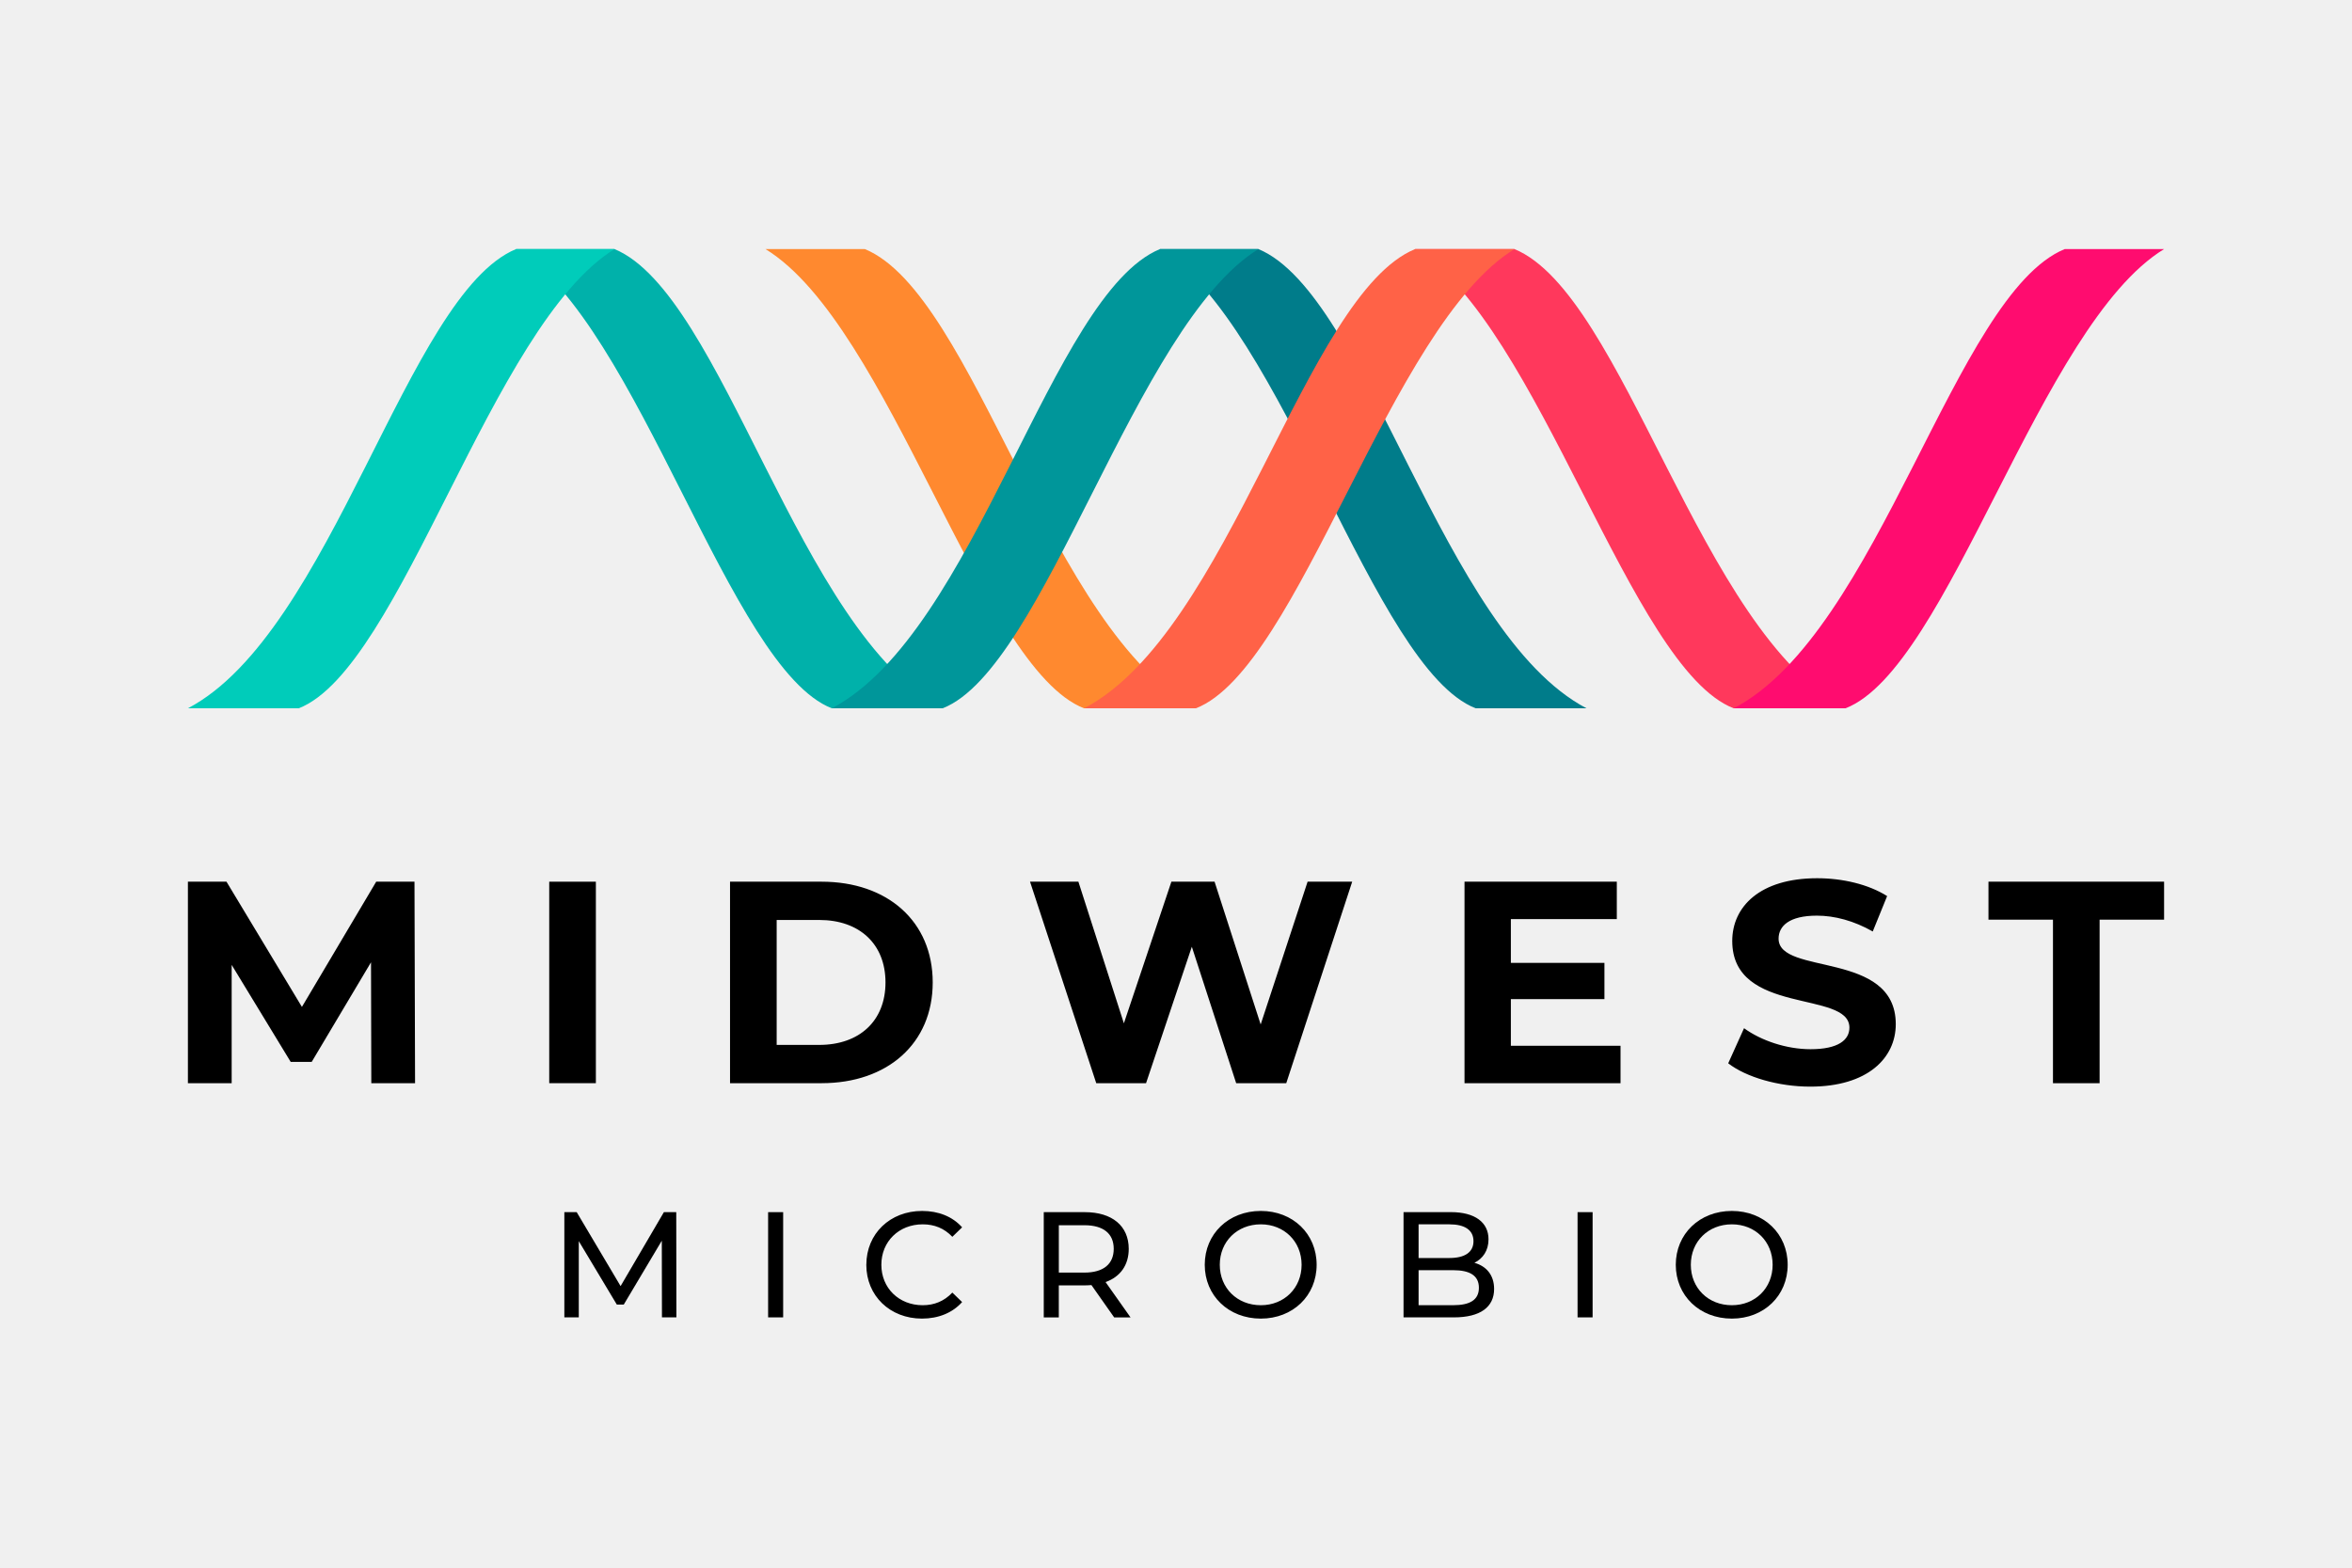
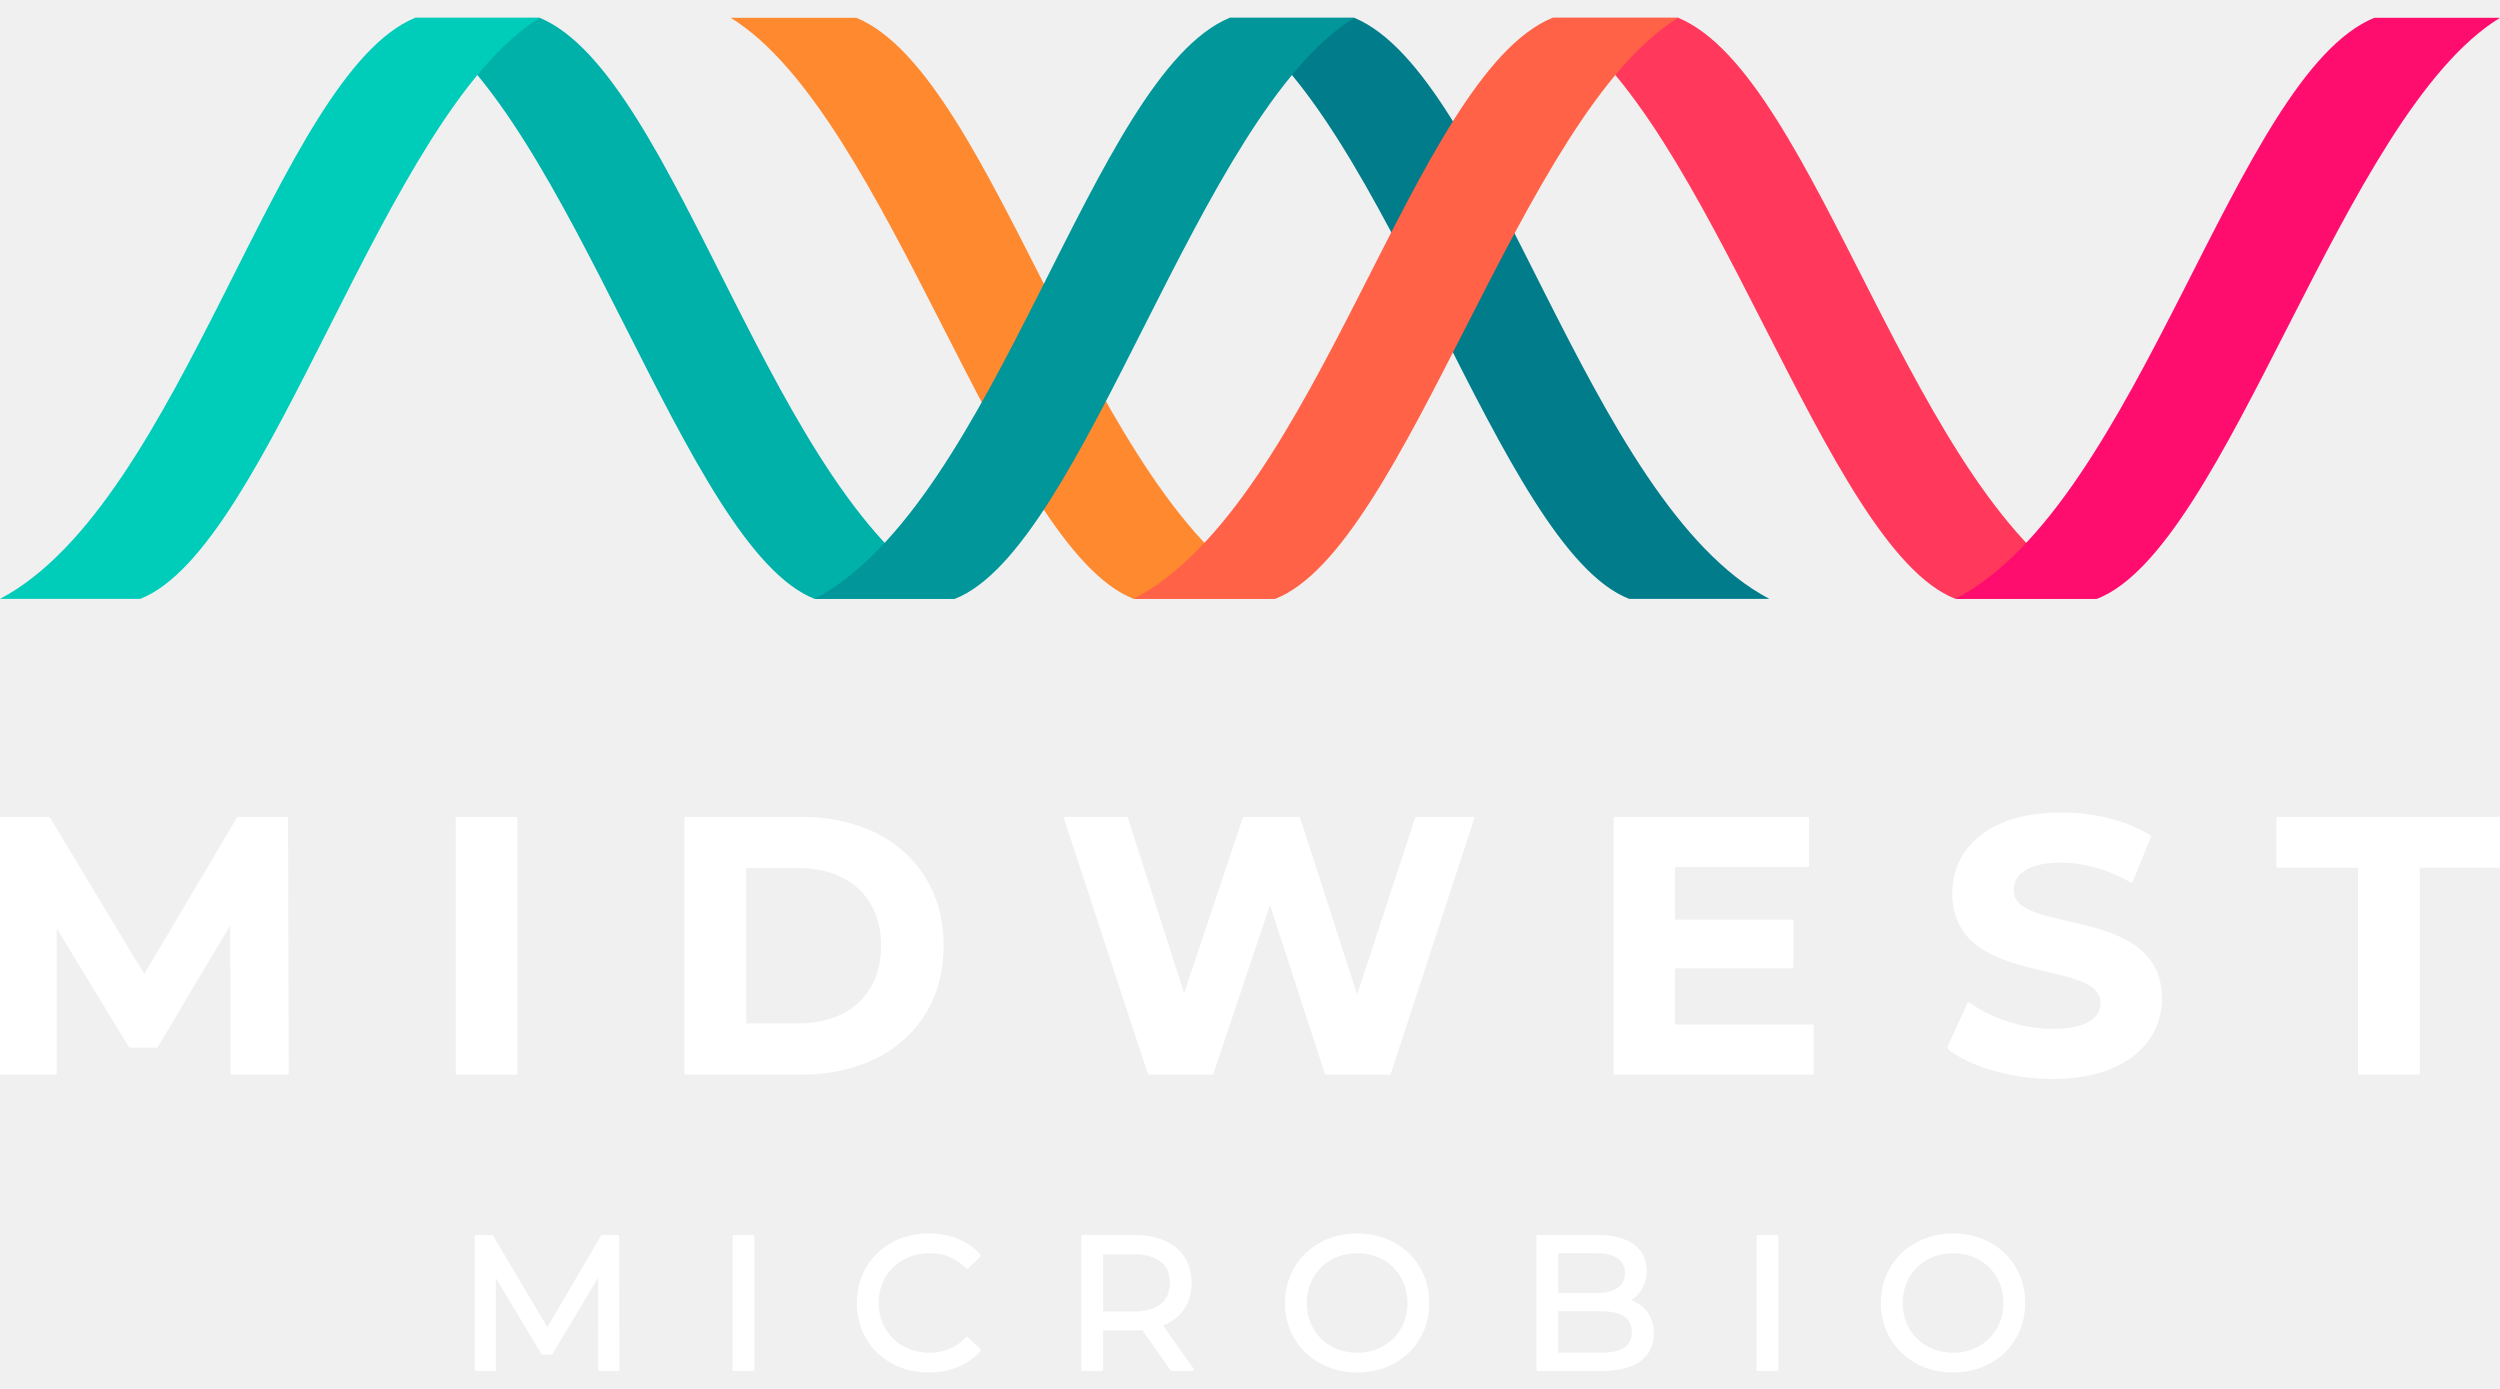
- <svg xmlns="http://www.w3.org/2000/svg" width="100%" height="100%" viewBox="0 0 900 600" fill-rule="evenodd" stroke-linejoin="round" stroke-miterlimit="1.414">
-   <style>.B{fill-rule:nonzero}</style>
-   <g class="svg-fill-white">
-     <path d="M142.08 414.565l-.11-46.27-22.695 38.118h-8.042L88.65 369.287v45.278H71.904V337.45h14.762l28.864 47.923 28.424-47.923h14.65l.22 77.116H142.08z" />
-     <path d="M210.164 337.45h17.848v77.116h-17.848z" />
-     <path d="M313.5 399.913c15.313 0 25.338-9.144 25.338-23.906S328.814 352.1 313.5 352.1h-16.304v47.813H313.5zm-34.15-62.463h35.033c25.228 0 42.524 15.203 42.524 38.558s-17.296 38.558-42.524 38.558H279.35V337.45zm238.072 0l-25.23 77.116h-19.168l-16.967-52.22-17.516 52.22h-19.06l-25.338-77.116h18.508l17.406 54.202 18.178-54.202h16.525l17.64 54.64 17.957-54.642h17.075zM620.1 400.243v14.322h-59.7V337.45h58.277v14.322h-40.54v16.745h35.804v13.88h-35.804v17.847H620.1zm41.204 6.72l6.06-13.44c6.5 4.736 16.193 8.04 25.448 8.04 10.576 0 14.872-3.524 14.872-8.262 0-14.43-44.837-4.517-44.837-33.16 0-13.1 10.575-24.016 32.5-24.016 9.694 0 19.608 2.314 26.77 6.83l-5.508 13.55c-7.16-4.077-14.542-6.06-21.373-6.06-10.575 0-14.652 3.967-14.652 8.813 0 14.212 44.838 4.407 44.838 32.72 0 12.9-10.686 23.906-32.72 23.906-12.228 0-24.566-3.635-31.397-8.923m124.268-54.97h-24.678V337.45h67.2v14.542H803.42v62.574h-17.847v-62.574zM253.3 504.2l-.058-29.35-14.56 24.458h-2.648l-14.56-24.285V504.2h-5.525v-40.286h4.72l16.805 28.315 16.575-28.315h4.72l.058 40.286H253.3z" />
-     <path d="M293.923 463.924h5.755V504.2h-5.755z" />
-     <path d="M331.506 484.067c0-11.914 9.094-20.604 21.35-20.604 6.215 0 11.626 2.13 15.3 6.274l-3.74 3.625c-3.107-3.28-6.906-4.776-11.338-4.776-9.092 0-15.826 6.56-15.826 15.48s6.734 15.48 15.826 15.48c4.432 0 8.23-1.554 11.338-4.835l3.74 3.626c-3.683 4.145-9.094 6.33-15.367 6.33-12.2 0-21.293-8.7-21.293-20.603m94.674-6.098c0-5.755-3.857-9.036-11.224-9.036h-9.782v18.13h9.782c7.367 0 11.224-3.338 11.224-9.093m.172 26.244l-8.7-12.374c-.805.058-1.668.115-2.53.115h-9.956v12.26H399.4v-40.286h15.712c10.474 0 16.804 5.294 16.804 14.042 0 6.216-3.223 10.705-8.862 12.72l9.554 13.525h-6.274zm71.72-20.144c0-8.92-6.676-15.48-15.596-15.48-9.036 0-15.712 6.56-15.712 15.48s6.676 15.48 15.712 15.48c8.92 0 15.596-6.56 15.596-15.48m-37.063 0c0-11.798 9.093-20.604 21.467-20.604 12.26 0 21.35 8.75 21.35 20.604s-9.092 20.603-21.35 20.603c-12.374 0-21.467-8.805-21.467-20.603m104.904 8.805c0-4.662-3.452-6.733-9.84-6.733h-13.236v13.4h13.236c6.4 0 9.84-2.014 9.84-6.676m-23.077-24.286v12.9h11.798c5.87 0 9.208-2.187 9.208-6.445s-3.338-6.446-9.208-6.446h-11.798zm28.9 24.746c0 6.906-5.237 10.878-15.424 10.878H537.07v-40.286h18.07c9.266 0 14.445 3.913 14.445 10.417 0 4.374-2.244 7.424-5.4 8.978 4.546 1.265 7.54 4.66 7.54 10.013" />
-     <path d="M603.66 463.924h5.755V504.2h-5.755z" />
-     <path d="M678.306 484.067c0-8.92-6.676-15.48-15.596-15.48-9.036 0-15.712 6.56-15.712 15.48s6.676 15.48 15.712 15.48c8.92 0 15.596-6.56 15.596-15.48m-37.063 0c0-11.798 9.092-20.604 21.467-20.604 12.26 0 21.35 8.75 21.35 20.604s-9.092 20.603-21.35 20.603c-12.375 0-21.467-8.805-21.467-20.603" />
+ <svg xmlns="http://www.w3.org/2000/svg" width="100%" height="100%" viewBox="0 0 900 500" version="1.1" xml:space="preserve" style="fill-rule:evenodd;clip-rule:evenodd;stroke-linejoin:round;stroke-miterlimit:2;">
+   <g transform="matrix(1,0,0,1,0,-50)">
+     <g transform="matrix(1.19017,0,0,1.19017,-85.5779,-57.0499)">
+       <path d="M142.08,414.565L141.97,368.295L119.275,406.413L111.233,406.413L88.65,369.287L88.65,414.565L71.904,414.565L71.904,337.45L86.666,337.45L115.53,385.373L143.954,337.45L158.604,337.45L158.824,414.566L142.08,414.566L142.08,414.565Z" style="fill:white;stroke:white;stroke-width:0.84px;" />
+     </g>
+     <g transform="matrix(1.19017,0,0,1.19017,-85.5779,-57.0499)">
+       <rect x="210.164" y="337.45" width="17.848" height="77.116" style="fill:white;stroke:white;stroke-width:0.84px;" />
+     </g>
+     <g transform="matrix(1.19017,0,0,1.19017,-85.5779,-57.0499)">
+       <path d="M313.5,399.913C328.813,399.913 338.838,390.769 338.838,376.007C338.838,361.245 328.814,352.1 313.5,352.1L297.196,352.1L297.196,399.913L313.5,399.913ZM279.35,337.45L314.383,337.45C339.611,337.45 356.907,352.653 356.907,376.008C356.907,399.363 339.611,414.566 314.383,414.566L279.35,414.566L279.35,337.45ZM517.422,337.45L492.192,414.566L473.024,414.566L456.057,362.346L438.541,414.566L419.481,414.566L394.143,337.45L412.651,337.45L430.057,391.652L448.235,337.45L464.76,337.45L482.4,392.09L500.357,337.448L517.432,337.448L517.422,337.45ZM620.1,400.243L620.1,414.565L560.4,414.565L560.4,337.45L618.677,337.45L618.677,351.772L578.137,351.772L578.137,368.517L613.941,368.517L613.941,382.397L578.137,382.397L578.137,400.244L620.1,400.244L620.1,400.243ZM661.304,406.963L667.364,393.523C673.864,398.259 683.557,401.563 692.812,401.563C703.388,401.563 707.684,398.039 707.684,393.301C707.684,378.871 662.847,388.784 662.847,360.141C662.847,347.041 673.422,336.125 695.347,336.125C705.041,336.125 714.955,338.439 722.117,342.955L716.609,356.505C709.449,352.428 702.067,350.445 695.236,350.445C684.661,350.445 680.584,354.412 680.584,359.258C680.584,373.47 725.422,363.665 725.422,391.978C725.422,404.878 714.736,415.884 692.702,415.884C680.474,415.884 668.136,412.249 661.305,406.961M785.573,351.991L760.895,351.991L760.895,337.45L828.095,337.45L828.095,351.992L803.42,351.992L803.42,414.566L785.573,414.566L785.573,351.992L785.573,351.991ZM253.3,504.2L253.242,474.85L238.682,499.308L236.034,499.308L221.474,475.023L221.474,504.2L215.949,504.2L215.949,463.914L220.669,463.914L237.474,492.229L254.049,463.914L258.769,463.914L258.827,504.2L253.3,504.2Z" style="fill:white;stroke:white;stroke-width:0.84px;" />
+     </g>
+     <g transform="matrix(1.19017,0,0,1.19017,-85.5779,-57.0499)">
+       <rect x="293.923" y="463.924" width="5.755" height="40.276" style="fill:white;stroke:white;stroke-width:0.84px;" />
+     </g>
+     <g transform="matrix(1.19017,0,0,1.19017,-85.5779,-57.0499)">
+       <path d="M331.506,484.067C331.506,472.153 340.6,463.463 352.856,463.463C359.071,463.463 364.482,465.593 368.156,469.737L364.416,473.362C361.309,470.082 357.51,468.586 353.078,468.586C343.986,468.586 337.252,475.146 337.252,484.066C337.252,492.986 343.986,499.546 353.078,499.546C357.51,499.546 361.308,497.992 364.416,494.711L368.156,498.337C364.473,502.482 359.062,504.667 352.789,504.667C340.589,504.667 331.496,495.967 331.496,484.064M426.17,477.966C426.17,472.211 422.313,468.93 414.946,468.93L405.164,468.93L405.164,487.06L414.946,487.06C422.313,487.06 426.17,483.722 426.17,477.967M426.342,504.211L417.642,491.837C416.837,491.895 415.974,491.952 415.112,491.952L405.156,491.952L405.156,504.212L399.4,504.212L399.4,463.926L415.112,463.926C425.586,463.926 431.916,469.22 431.916,477.968C431.916,484.184 428.693,488.673 423.054,490.688L432.608,504.213L426.334,504.213L426.342,504.211ZM498.062,484.067C498.062,475.147 491.386,468.587 482.466,468.587C473.43,468.587 466.754,475.147 466.754,484.067C466.754,492.987 473.43,499.547 482.466,499.547C491.386,499.547 498.062,492.987 498.062,484.067M460.999,484.067C460.999,472.269 470.092,463.463 482.466,463.463C494.726,463.463 503.816,472.213 503.816,484.067C503.816,495.921 494.724,504.67 482.466,504.67C470.092,504.67 460.999,495.865 460.999,484.067M565.903,492.872C565.903,488.21 562.451,486.139 556.063,486.139L542.827,486.139L542.827,499.539L556.063,499.539C562.463,499.539 565.903,497.525 565.903,492.863M542.826,468.577L542.826,481.477L554.624,481.477C560.494,481.477 563.832,479.29 563.832,475.032C563.832,470.774 560.494,468.586 554.624,468.586L542.826,468.586L542.826,468.577ZM571.726,493.323C571.726,500.229 566.489,504.201 556.302,504.201L537.07,504.201L537.07,463.915L555.14,463.915C564.406,463.915 569.585,467.828 569.585,474.332C569.585,478.706 567.341,481.756 564.185,483.31C568.731,484.575 571.725,487.97 571.725,493.323" style="fill:white;stroke:white;stroke-width:0.84px;" />
+     </g>
+     <g transform="matrix(1.19017,0,0,1.19017,-85.5779,-57.0499)">
+       <rect x="603.66" y="463.924" width="5.755" height="40.276" style="fill:white;stroke:white;stroke-width:0.84px;" />
+     </g>
+     <g transform="matrix(1.19017,0,0,1.19017,-85.5779,-57.0499)">
+       <path d="M678.306,484.067C678.306,475.147 671.63,468.587 662.71,468.587C653.674,468.587 646.998,475.147 646.998,484.067C646.998,492.987 653.674,499.547 662.71,499.547C671.63,499.547 678.306,492.987 678.306,484.067M641.243,484.067C641.243,472.269 650.335,463.463 662.71,463.463C674.97,463.463 684.06,472.213 684.06,484.067C684.06,495.921 674.968,504.67 662.71,504.67C650.335,504.67 641.243,495.865 641.243,484.067" style="fill:white;stroke:white;stroke-width:0.84px;" />
+     </g>
  </g>
-   <path d="M292.91 95.33c47.542 29.025 82.35 160.44 121.91 175.76h42.788c-55.692-29.025-84.557-158.425-126.666-175.76H292.91z" fill="#ff892f" />
-   <path d="M443.843 95.33c47.123 29.025 81.623 160.44 120.836 175.76h42.412C551.9 242.064 523.28 112.663 481.54 95.33h-37.697z" fill="#007c8a" />
-   <path d="M197.455 95.33c47.123 29.024 81.625 160.44 120.838 175.76l42.41-.001c-55.202-29.025-83.812-158.426-125.55-175.76h-37.7z" fill="#00b1aa" />
-   <path d="M481.54 95.33c-47.123 29.025-81.623 160.44-120.836 175.76h-42.412c55.202-29.025 83.812-158.426 125.55-175.76h37.697z" fill="#00969a" />
-   <path d="M235.152 95.33c-47.123 29.024-81.625 160.44-120.838 175.76l-42.41-.001c55.202-29.025 83.812-158.426 125.55-175.76h37.7z" fill="#00ccba" />
-   <path d="M541.485 95.33c47.542 29.025 82.35 160.44 121.91 175.76h42.788c-55.692-29.025-84.557-158.425-126.665-175.76h-38.035z" fill="#ff385c" />
-   <path d="M579.52 95.33c-47.542 29.025-82.35 160.44-121.912 175.76H414.82c55.692-29.025 84.556-158.426 126.665-175.76h38.035z" fill="#ff6247" />
-   <path d="M828.097 95.33c-47.542 29.025-82.35 160.44-121.91 175.76h-42.788c55.692-29.025 84.557-158.425 126.665-175.76h38.035z" fill="#ff0c6f" />
+   <g transform="matrix(1.19017,0,0,1.19017,-85.5779,-107.05)">
+     <path d="M292.91,95.33C340.452,124.355 375.26,255.77 414.82,271.09L457.608,271.09C401.916,242.065 373.051,112.665 330.942,95.33L292.91,95.33Z" style="fill:rgb(255,137,47);" />
+   </g>
+   <g transform="matrix(1.19017,0,0,1.19017,-85.5779,-107.05)">
+     <path d="M443.843,95.33C490.966,124.355 525.466,255.77 564.679,271.09L607.091,271.09C551.9,242.064 523.28,112.663 481.54,95.33L443.843,95.33Z" style="fill:rgb(0,124,138);" />
+   </g>
+   <g transform="matrix(1.19017,0,0,1.19017,-85.5779,-107.05)">
+     <path d="M197.455,95.33C244.578,124.354 279.08,255.77 318.293,271.09L360.703,271.089C305.501,242.064 276.891,112.663 235.153,95.329L197.453,95.329L197.455,95.33Z" style="fill:rgb(0,177,170);" />
+   </g>
+   <g transform="matrix(1.19017,0,0,1.19017,-85.5779,-107.05)">
+     <path d="M481.54,95.33C434.417,124.355 399.917,255.77 360.704,271.09L318.292,271.09C373.494,242.065 402.104,112.664 443.842,95.33L481.54,95.33Z" style="fill:rgb(0,150,154);" />
+   </g>
+   <g transform="matrix(1.19017,0,0,1.19017,-85.5779,-107.05)">
+     <path d="M235.152,95.33C188.029,124.354 153.527,255.77 114.314,271.09L71.904,271.089C127.106,242.064 155.716,112.663 197.454,95.329L235.154,95.329L235.152,95.33Z" style="fill:rgb(0,204,186);" />
+   </g>
+   <g transform="matrix(1.19017,0,0,1.19017,-85.5779,-107.05)">
+     <path d="M541.485,95.33C589.027,124.355 623.835,255.77 663.395,271.09L706.183,271.09C650.491,242.065 621.626,112.665 579.518,95.33L541.483,95.33L541.485,95.33Z" style="fill:rgb(255,56,92);" />
+   </g>
+   <g transform="matrix(1.19017,0,0,1.19017,-85.5779,-107.05)">
+     <path d="M579.52,95.33C531.978,124.355 497.17,255.77 457.608,271.09L414.82,271.09C470.512,242.065 499.376,112.664 541.485,95.33L579.52,95.33Z" style="fill:rgb(255,98,71);" />
+   </g>
+   <g transform="matrix(1.19017,0,0,1.19017,-85.5779,-107.05)">
+     <path d="M828.097,95.33C780.555,124.355 745.747,255.77 706.187,271.09L663.399,271.09C719.091,242.065 747.956,112.665 790.064,95.33L828.099,95.33L828.097,95.33Z" style="fill:rgb(255,12,111);" />
+   </g>
</svg>
